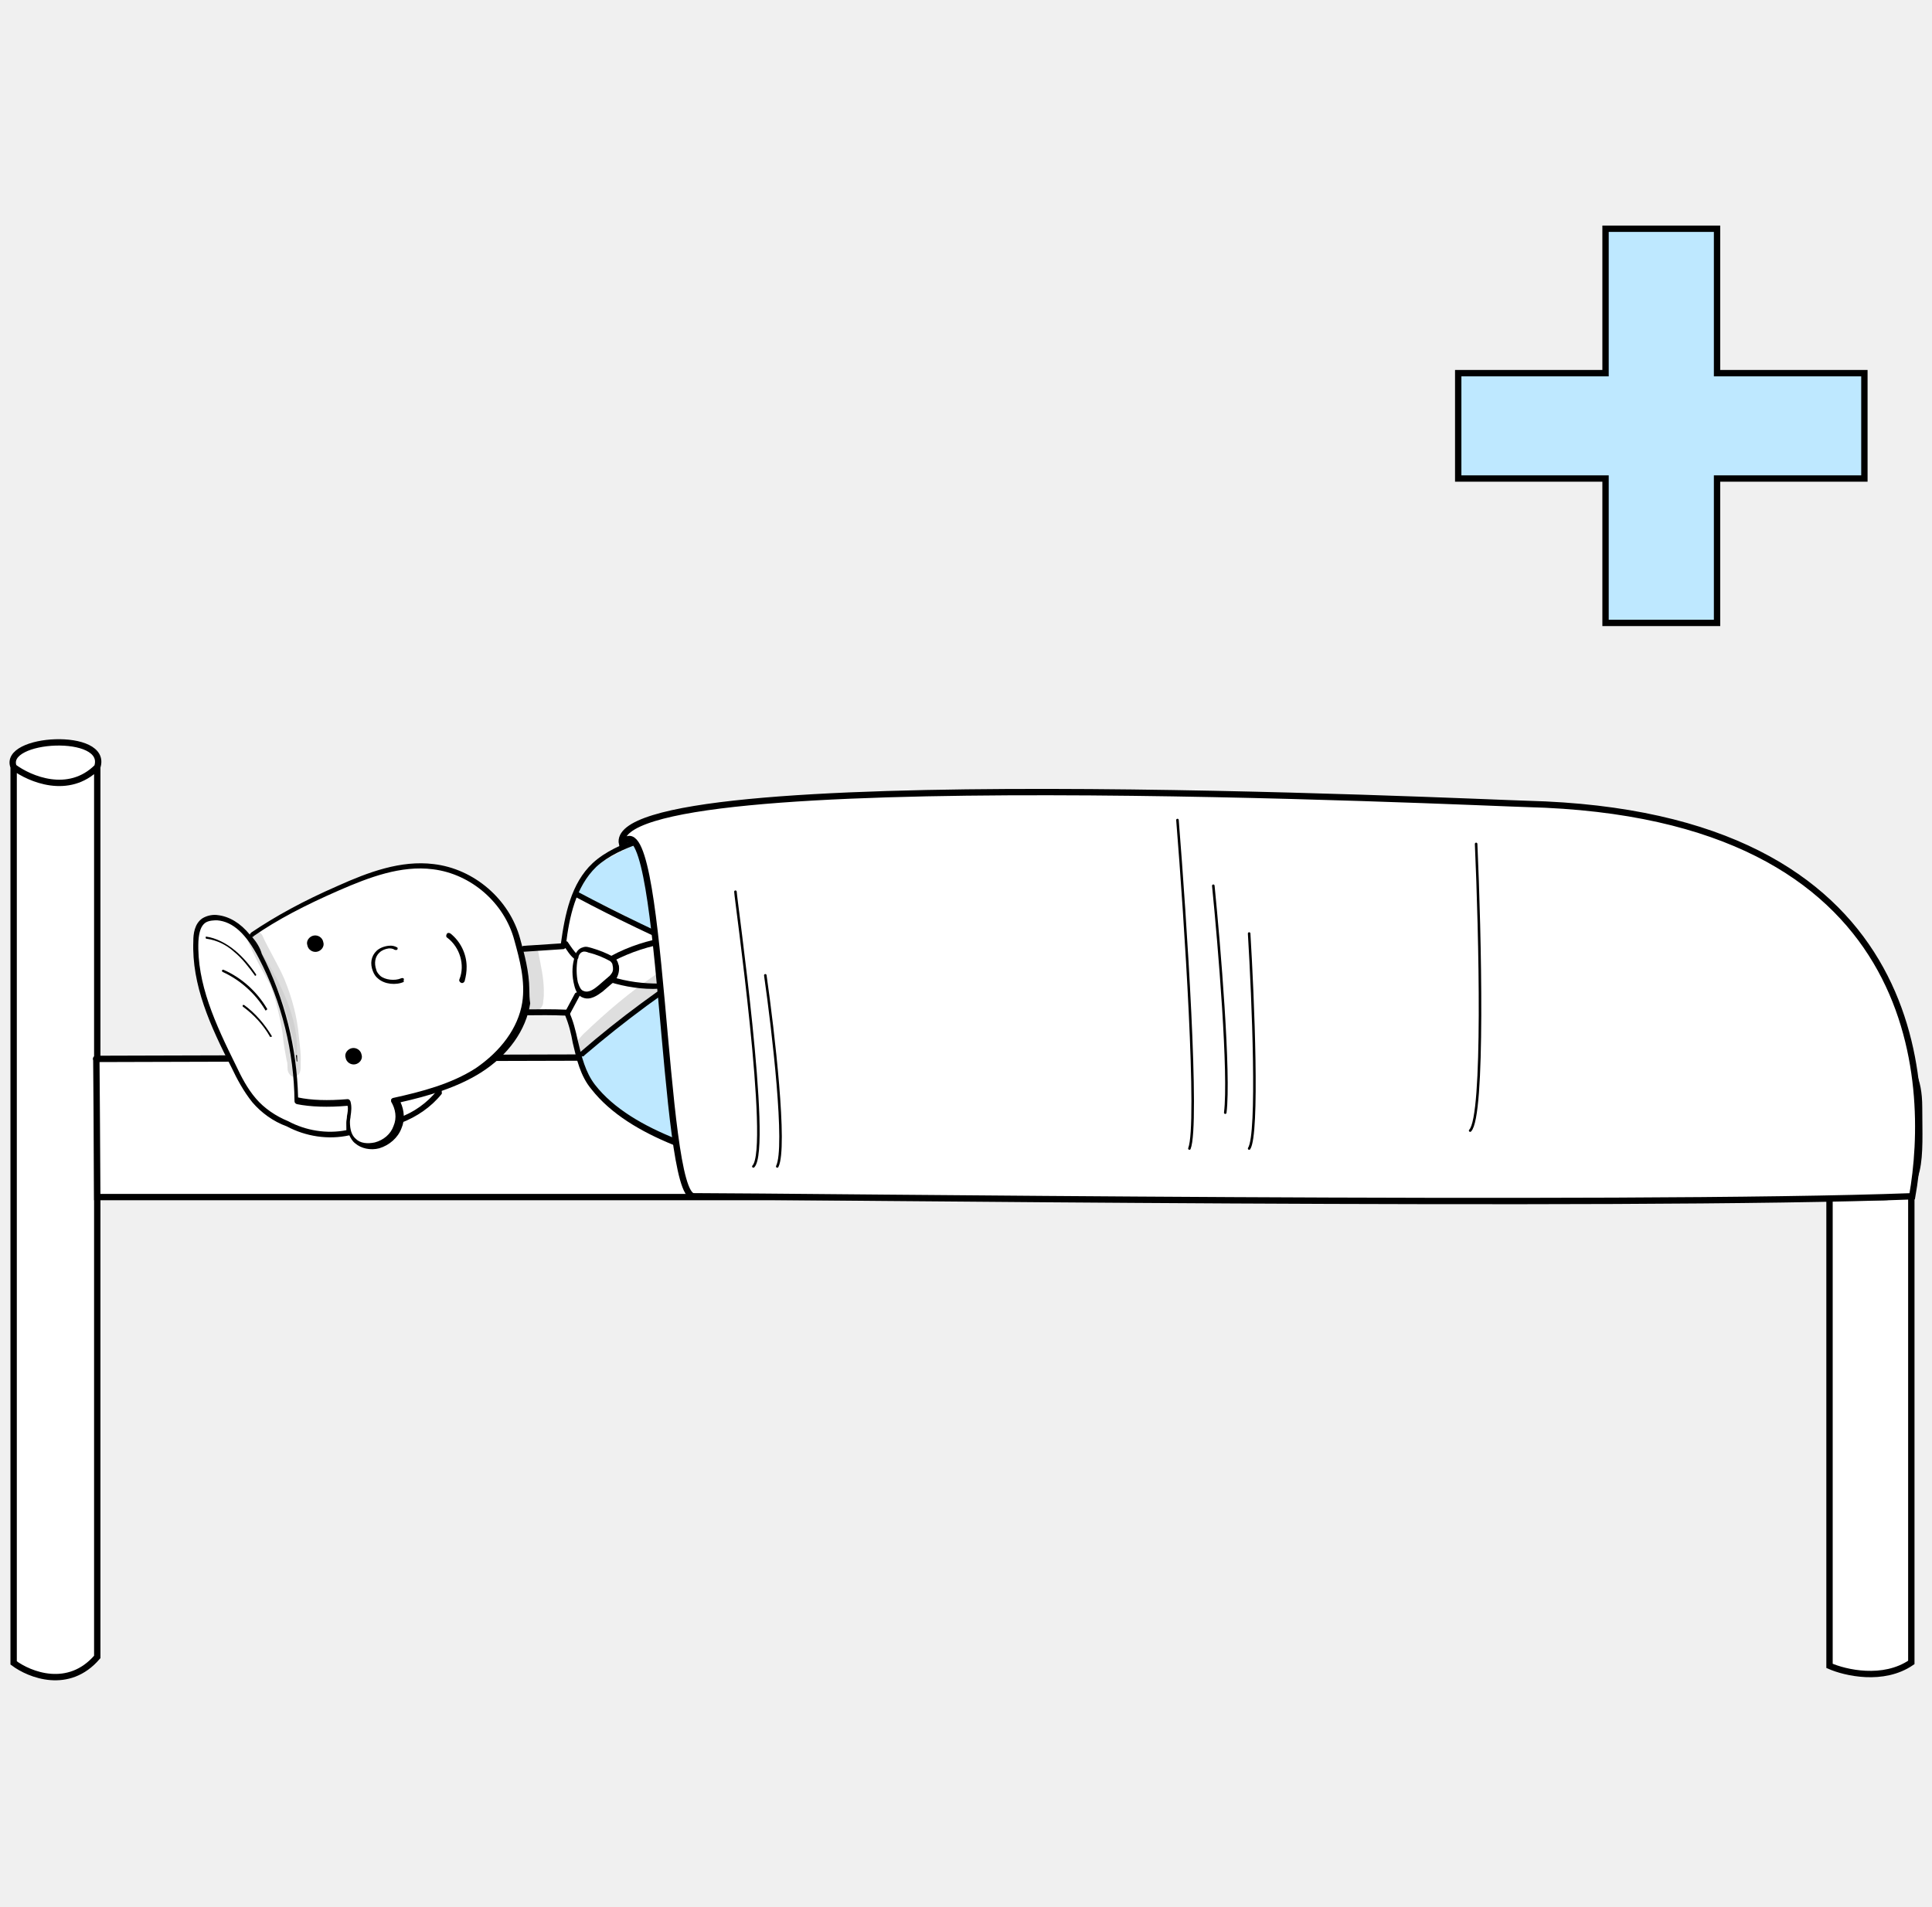
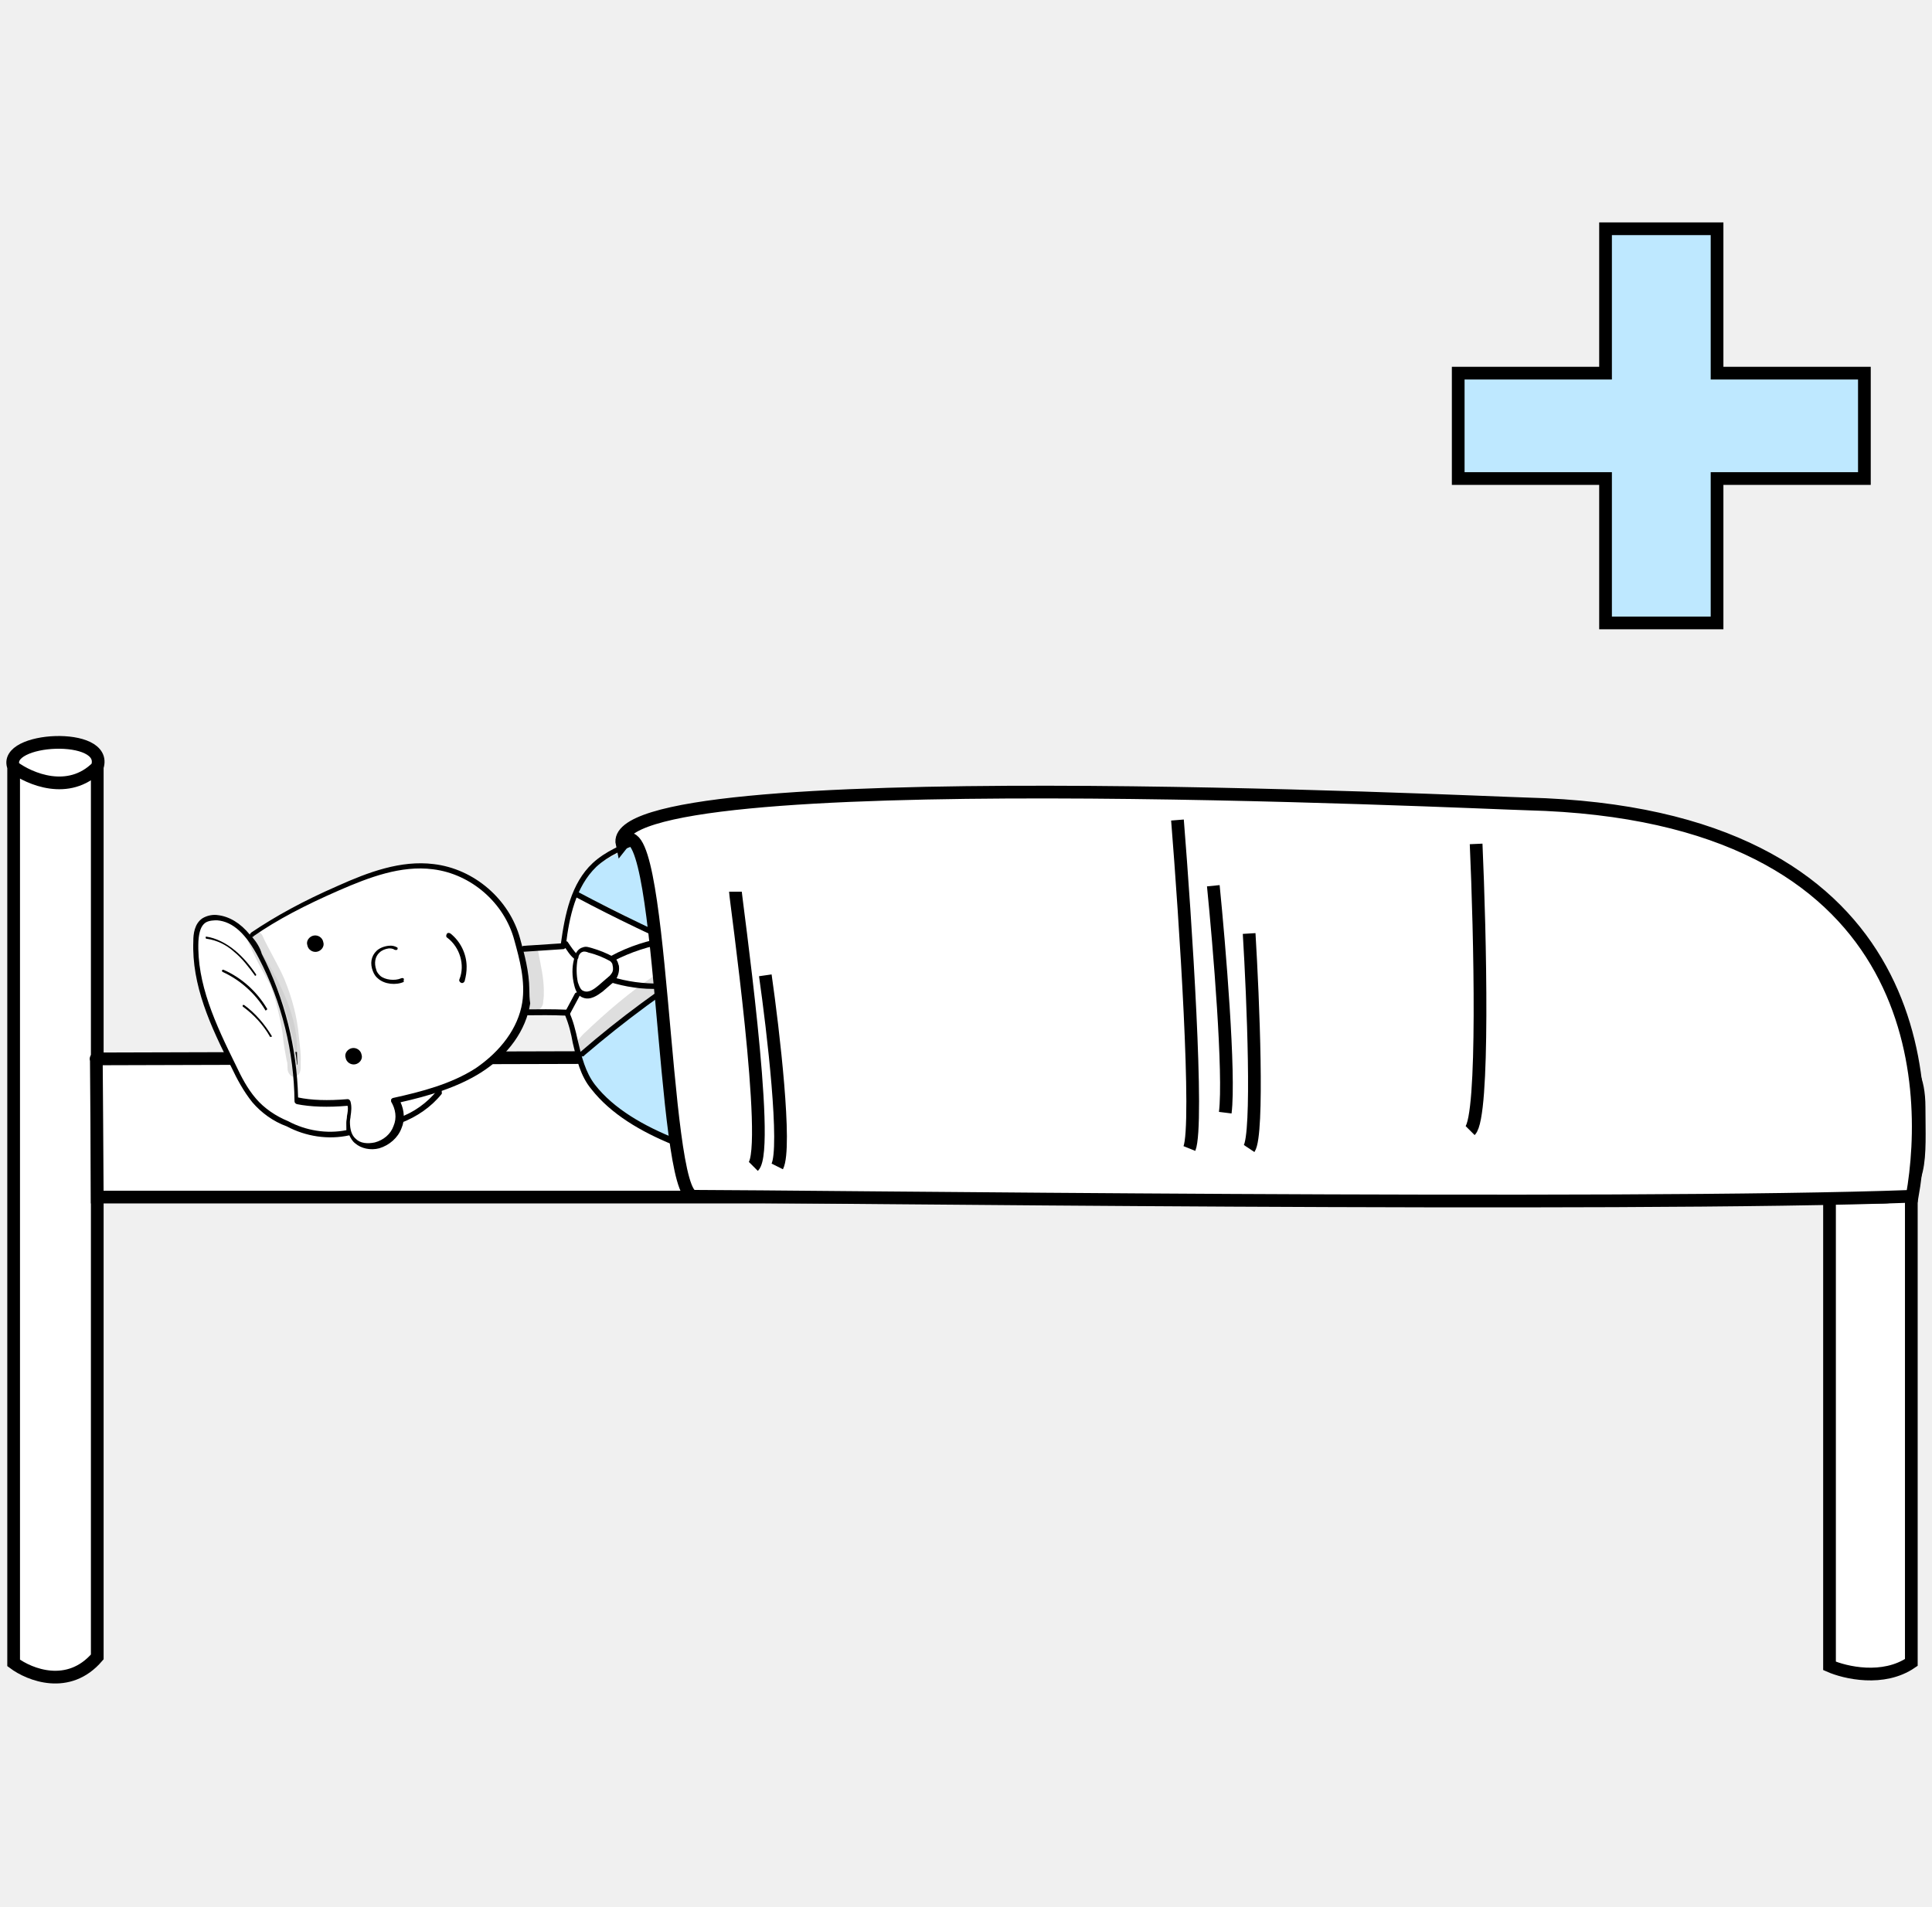
<svg xmlns="http://www.w3.org/2000/svg" width="152" height="150" viewBox="0 0 152 150" fill="none">
-   <path d="M135.089 18H126.316V29.362H114.725V37.654H126.316V49.016H135.089V37.654H146.681V29.362H135.089V18Z" fill="#BEE8FF" stroke="black" stroke-width="0.5" stroke-linecap="round" />
+   <path d="M135.089 18H126.316V29.362H114.725V37.654H126.316V49.016H135.089V37.654H146.681V29.362H135.089V18Z" fill="#BEE8FF" stroke="black" strokeWidth="0.5" strokeLinecap="round" />
  <path d="M1.073 60.357C0.132 58.007 8.592 57.537 7.652 60.357V130.378C5.397 133.009 2.327 131.788 1.073 130.848V60.357Z" fill="white" />
-   <path d="M1.073 60.357C2.326 61.296 5.397 62.612 7.652 60.357M1.073 60.357C0.132 58.007 8.592 57.537 7.652 60.357M1.073 60.357V130.848C2.327 131.788 5.397 133.009 7.652 130.378C7.652 126.994 7.652 82.287 7.652 60.357" stroke="black" stroke-width="0.5" stroke-linecap="round" />
+   <path d="M1.073 60.357C2.326 61.296 5.397 62.612 7.652 60.357M1.073 60.357C0.132 58.007 8.592 57.537 7.652 60.357M1.073 60.357V130.848C2.327 131.788 5.397 133.009 7.652 130.378C7.652 126.994 7.652 82.287 7.652 60.357" stroke="black" strokeWidth="0.5" strokeLinecap="round" />
  <path d="M143.937 90.547C143.016 89.195 151.292 88.925 150.373 90.547V130.811C148.167 132.324 145.163 131.622 143.937 131.081V90.547Z" fill="white" />
-   <path d="M143.937 90.547C145.163 91.087 148.166 91.844 150.373 90.547M143.937 90.547C143.016 89.195 151.292 88.925 150.373 90.547M143.937 90.547V131.081C145.163 131.622 148.167 132.324 150.373 130.811C150.373 128.865 150.373 103.157 150.373 90.547" stroke="black" stroke-width="0.5" stroke-linecap="round" />
-   <path d="M7.579 83.322C7.579 83.322 7.652 92.939 7.652 94.193H148.164C151.382 94.193 150.984 90.932 150.984 87.144C150.984 82.382 148.007 83.071 146.754 82.914C103.206 83.071 4.195 83.322 7.579 83.322Z" fill="white" stroke="black" stroke-width="0.5" stroke-linecap="round" />
+   <path d="M143.937 90.547C145.163 91.087 148.166 91.844 150.373 90.547M143.937 90.547C143.016 89.195 151.292 88.925 150.373 90.547M143.937 90.547V131.081C145.163 131.622 148.167 132.324 150.373 130.811C150.373 128.865 150.373 103.157 150.373 90.547" stroke="black" strokeWidth="0.5" strokeLinecap="round" />
+   <path d="M7.579 83.322C7.579 83.322 7.652 92.939 7.652 94.193H148.164C151.382 94.193 150.984 90.932 150.984 87.144C150.984 82.382 148.007 83.071 146.754 82.914C103.206 83.071 4.195 83.322 7.579 83.322Z" fill="white" stroke="black" strokeWidth="0.5" strokeLinecap="round" />
  <path d="M45.583 82.979C46.004 84.951 47.45 86.621 49.119 87.765C50.788 88.91 52.738 89.587 54.63 90.264C56.179 90.829 57.784 91.393 59.333 91.958C60.993 92.231 62.71 92.561 64.37 92.834C65.514 92.996 66.659 93.217 67.742 92.915C68.824 92.612 69.786 91.731 70.175 90.738C71.189 89.391 71.685 87.642 71.552 85.958C73.839 86.108 76.182 86.083 78.349 85.711C78.8 79.836 77.938 73.975 76.962 68.116C75.989 67.952 75.017 67.846 73.988 67.799C73.39 70.653 72.963 73.505 72.652 76.473C71.1 75.675 69.549 74.878 67.999 74.081C67.941 74.023 67.826 74.025 67.769 74.025C67.655 74.026 67.541 74.086 67.428 74.145C66.35 74.854 65.04 75.275 63.669 75.289C62.74 73.846 61.868 72.403 61.051 70.842C58.812 69.761 56.629 68.68 54.445 67.483C54.436 66.611 54.484 65.739 54.817 64.805C52.537 65.353 50.318 66.19 48.273 67.316C47.592 67.672 46.967 68.027 46.402 68.615C45.893 69.143 45.444 69.845 45.395 70.659C48.783 72.309 52.172 73.959 55.561 75.666C52.098 77.795 48.755 80.388 45.583 82.979Z" fill="#BEE8FF" />
  <path d="M110.769 83.276C111.627 83.383 112.428 83.433 113.285 83.423C113.456 83.421 113.627 83.42 113.741 83.36C114.139 83.182 114.191 82.658 114.186 82.251C114.176 81.263 114.223 80.275 114.212 79.287C114.205 78.648 114.256 78.008 114.135 77.37C113.453 77.784 112.946 78.429 112.668 79.129C112.332 79.83 112.17 80.645 112.064 81.402C111.607 81.407 111.207 81.411 110.75 81.416C110.756 81.997 110.763 82.636 110.769 83.276Z" fill="#BEE8FF" />
  <path d="M110.676 73.98C111.534 74.087 112.334 74.137 113.191 74.127C113.362 74.126 113.534 74.124 113.647 74.064C114.045 73.886 114.097 73.362 114.093 72.956C114.082 71.968 114.129 70.979 114.118 69.991C114.112 69.352 114.162 68.712 114.041 68.074C113.36 68.488 112.852 69.133 112.574 69.833C112.239 70.534 112.076 71.35 111.97 72.106C111.513 72.111 111.113 72.115 110.656 72.12C110.663 72.759 110.669 73.399 110.676 73.98Z" fill="#BEE8FF" />
  <path d="M77.483 69.389C88.563 68.981 99.65 69.328 110.63 70.374C110.643 71.594 110.598 72.757 110.669 73.977C101.122 73.439 91.527 73.773 81.77 74.981C82.296 76.022 81.681 77.307 82.206 78.289C89.87 79.08 97.477 79.871 105.134 80.08C107.02 80.06 108.906 80.156 110.678 80.254C110.75 81.648 110.708 83.101 110.494 84.44C108.214 84.929 105.869 84.664 103.581 84.455C95.289 83.73 86.896 84.168 78.568 85.477C78.72 83.615 78.7 81.756 78.452 79.898C78.33 79.144 78.208 78.448 78.143 77.751C77.77 74.849 78.139 71.939 77.483 69.389Z" fill="white" />
  <path d="M67.201 74.384C67.234 72.117 66.41 69.859 64.793 68.191C64.737 68.366 64.452 68.369 64.28 68.312C64.108 68.256 63.934 68.084 63.763 68.085C63.592 68.087 63.366 68.322 63.481 68.437C63.195 68.382 62.851 68.269 62.565 68.214C62.45 68.157 62.335 68.159 62.222 68.218C62.108 68.277 62.109 68.394 62.111 68.568C62.124 69.788 63.221 70.823 63.176 71.986C62.887 71.698 62.712 71.293 62.536 70.946C62.361 70.6 62.071 70.196 61.671 70.142C61.614 70.142 61.557 70.143 61.442 70.144C61.329 70.204 61.33 70.32 61.388 70.436C61.578 72.177 62.679 73.618 63.779 74.943C63.836 75.001 63.836 75.001 63.894 75.058C63.951 75.058 64.008 75.057 64.066 75.057C65.207 74.986 66.29 74.742 67.201 74.384Z" fill="white" />
  <path d="M55.785 75.377C52.173 74.195 49.174 71.554 45.219 70.375C44.833 71.6 44.56 72.823 44.461 74.277C43.32 74.464 42.179 74.592 40.748 74.317C40.156 72.405 39.166 70.614 37.554 69.469C35.942 68.323 33.882 67.938 31.884 68.134C29.944 68.329 28.066 69.046 26.246 69.879C23.973 70.95 21.815 72.193 19.657 73.495C21.342 76.092 23.085 78.863 23.346 81.883C23.361 83.335 23.434 84.788 23.564 86.297C23.565 86.414 23.567 86.588 23.682 86.645C23.797 86.702 23.912 86.759 24.026 86.757C25.169 86.803 26.313 86.908 27.456 86.954C27.52 87.592 27.299 88.292 27.42 88.93C27.717 90.031 29.263 90.364 30.171 89.715C31.077 89.007 31.292 87.727 31.052 86.625C33.105 86.254 35.099 85.71 36.916 84.703C38.734 83.695 40.317 82.167 41.154 80.299C41.266 80.065 41.378 79.831 41.605 79.713C41.719 79.653 41.833 79.652 42.005 79.708C42.634 79.76 43.262 79.753 43.834 79.805C44.006 79.803 44.177 79.802 44.349 79.916C44.579 80.03 44.697 80.319 44.814 80.609C45.05 81.362 45.344 82.114 45.581 82.867C48.925 80.332 52.155 77.857 55.785 75.377Z" fill="white" />
  <path d="M15.594 72.895C15.874 72.369 16.557 72.13 17.186 72.181C17.701 72.234 18.274 72.46 18.678 72.805C18.966 73.034 19.198 73.322 19.43 73.668C22.211 77.3 23.575 81.994 23.509 86.528C24.77 86.921 26.142 87.023 27.453 86.776C27.177 87.651 27.36 88.695 27.882 89.445C26.167 89.405 24.452 89.307 22.846 88.685C21.24 88.063 19.799 86.916 19.097 85.354C17.763 83.45 17.054 81.249 16.346 79.106C15.814 77.485 15.34 75.862 15.322 74.177C15.317 73.712 15.37 73.305 15.594 72.895Z" fill="white" />
  <path d="M31.054 86.563C31.852 86.438 32.593 86.256 33.333 85.957C33.617 85.838 33.959 85.718 34.245 85.773C34.193 86.297 33.798 86.766 33.403 87.177C33.065 87.588 32.611 87.941 32.098 88.005C31.584 88.01 31.123 87.666 31.003 87.145C30.943 86.855 30.94 86.564 31.054 86.563Z" fill="white" />
  <path d="M31.774 77.085C31.774 77.05 31.774 77.05 31.773 77.015C31.727 76.946 31.637 76.947 31.548 76.983C31.055 77.197 30.288 77.101 29.924 76.791C29.788 76.654 29.651 76.516 29.604 76.308C29.419 75.788 29.503 75.265 29.86 74.949C30.038 74.773 30.307 74.665 30.577 74.628C30.712 74.626 30.892 74.624 31.028 74.727C31.119 74.761 31.209 74.76 31.253 74.725C31.298 74.655 31.297 74.585 31.252 74.551C31.07 74.449 30.845 74.382 30.575 74.419C30.215 74.458 29.856 74.601 29.633 74.812C29.188 75.234 29.104 75.826 29.335 76.415C29.428 76.658 29.565 76.865 29.747 77.002C30.247 77.449 31.148 77.544 31.776 77.259C31.73 77.19 31.774 77.12 31.774 77.085Z" fill="black" />
  <path d="M36.712 76.046C36.701 75.058 36.234 74.075 35.427 73.444C35.312 73.387 35.198 73.388 35.142 73.505C35.086 73.622 35.087 73.738 35.202 73.795C36.181 74.54 36.596 75.931 36.151 77.04C36.095 77.156 36.153 77.272 36.268 77.329C36.383 77.386 36.497 77.327 36.553 77.21C36.663 76.802 36.716 76.453 36.712 76.046Z" fill="black" />
  <path d="M41.645 77.85C41.63 76.455 41.273 75.122 40.917 73.847C40.084 70.776 37.317 68.364 34.113 67.991C31.539 67.67 28.978 68.627 26.59 69.698C23.86 70.89 21.702 72.075 19.773 73.374C19.717 73.433 19.66 73.492 19.661 73.55C18.908 72.628 18.046 72.114 17.131 72.007C16.787 71.953 16.331 72.016 15.933 72.253C15.309 72.666 15.204 73.481 15.21 74.062C15.075 77.493 16.538 80.732 18.23 84.027C18.639 84.894 19.163 85.876 19.858 86.741C20.552 87.547 21.474 88.235 22.563 88.63C24.057 89.428 25.831 89.7 27.484 89.334C27.601 89.565 27.718 89.796 27.948 89.968C28.409 90.37 29.154 90.536 29.837 90.355C30.635 90.114 31.314 89.525 31.591 88.767C31.87 88.124 31.805 87.37 31.513 86.733C33.679 86.246 35.957 85.582 37.83 84.4C39.986 83.04 41.393 81.049 41.714 78.953C41.653 78.605 41.649 78.198 41.645 77.85ZM19.834 73.722C19.891 73.722 19.948 73.721 19.948 73.663C21.819 72.365 23.978 71.237 26.708 70.046C29.04 69.033 31.543 68.077 34.06 68.399C37.092 68.773 39.688 71.07 40.461 73.968C40.877 75.475 41.353 77.213 41.085 78.902C40.763 80.881 39.411 82.697 37.426 84.055C35.497 85.296 33.161 85.902 30.938 86.391C30.881 86.391 30.824 86.45 30.768 86.509C30.768 86.567 30.769 86.625 30.77 86.683C31.119 87.261 31.24 87.957 30.961 88.599C30.74 89.241 30.173 89.712 29.49 89.893C28.92 90.016 28.348 89.964 28.001 89.619C27.655 89.332 27.536 88.868 27.53 88.287C27.528 88.112 27.584 87.938 27.582 87.821C27.636 87.472 27.689 87.065 27.57 86.659C27.512 86.543 27.454 86.486 27.34 86.487C25.798 86.62 24.484 86.576 23.453 86.354C23.355 82.461 22.399 78.577 20.591 75.051C20.472 74.587 20.181 74.126 19.834 73.722ZM27.345 87.01C27.405 87.242 27.351 87.533 27.297 87.824C27.299 87.999 27.243 88.174 27.245 88.348C27.247 88.58 27.249 88.755 27.251 88.929C25.712 89.236 24.052 88.963 22.673 88.222C21.698 87.826 20.777 87.196 20.14 86.447C19.446 85.641 18.98 84.716 18.57 83.849C16.936 80.553 15.474 77.372 15.61 74.058C15.659 73.302 15.825 72.835 16.166 72.599C16.449 72.421 16.849 72.417 17.078 72.415C18.336 72.518 19.375 73.495 20.366 75.402C22.174 78.87 23.129 82.754 23.171 86.648C23.172 86.764 23.23 86.821 23.345 86.878C24.432 87.099 25.804 87.143 27.345 87.01Z" fill="black" />
  <path d="M34.76 85.947C34.759 85.889 34.759 85.83 34.701 85.773C34.586 85.716 34.472 85.717 34.415 85.776C33.626 86.772 32.549 87.539 31.353 87.959C31.24 88.018 31.184 88.135 31.242 88.251C31.3 88.366 31.415 88.423 31.529 88.364C32.781 87.886 33.915 87.118 34.761 86.063C34.761 86.063 34.761 86.005 34.76 85.947Z" fill="black" />
  <path d="M24.686 73.615C24.344 73.676 24.062 74.028 24.18 74.375C24.241 74.724 24.586 74.952 24.928 74.891C25.27 74.829 25.552 74.477 25.434 74.13C25.374 73.782 25.028 73.553 24.686 73.615Z" fill="black" />
  <path d="M27.698 82.472C27.356 82.534 27.074 82.885 27.192 83.233C27.253 83.581 27.598 83.81 27.94 83.748C28.282 83.686 28.564 83.335 28.446 82.987C28.385 82.639 28.04 82.41 27.698 82.472Z" fill="black" />
  <path d="M44.576 74.447C44.575 74.389 44.575 74.389 44.576 74.447C44.575 74.331 44.459 74.216 44.345 74.217L41.205 74.425C41.091 74.426 40.978 74.543 40.979 74.66C40.98 74.776 41.096 74.891 41.21 74.89L44.35 74.682C44.464 74.623 44.577 74.563 44.576 74.447Z" fill="black" />
  <path d="M71.883 84.563C71.87 83.343 71.745 82.356 71.563 81.37C71.263 79.978 69.095 74.887 67.658 74.089C67.428 73.975 67.257 73.977 67.029 74.037C65.493 74.635 64.581 74.819 63.953 74.883C63.212 75.008 63.164 75.938 63.114 76.578C63.115 76.694 63.116 76.81 63.06 76.927C62.747 79.72 62.608 82.686 62.591 86.522C61.104 86.363 59.903 86.26 58.702 86.156C57.444 86.053 56.186 85.951 54.585 85.793C54.471 85.794 54.357 85.854 54.358 85.97C54.359 86.086 54.418 86.202 54.532 86.201C56.133 86.358 57.392 86.461 58.65 86.564C59.907 86.667 61.166 86.77 62.767 86.927C62.824 86.926 62.881 86.926 62.938 86.867C62.994 86.808 62.993 86.75 62.993 86.692C63.008 82.74 63.147 79.716 63.46 76.865C63.459 76.749 63.457 76.632 63.513 76.516C63.563 75.817 63.614 75.236 64.014 75.232C64.698 75.108 65.667 74.923 67.204 74.326C67.261 74.325 67.375 74.324 67.433 74.382C68.639 75.008 70.747 79.81 71.106 81.375C71.346 82.419 71.472 83.58 71.431 85.033C71.395 87.01 71.124 88.466 70.51 89.751C69.784 91.328 68.481 92.446 67.057 92.81C65.576 93.174 63.972 92.784 62.596 92.392C62.023 92.224 61.393 92.056 60.706 91.889C56.352 90.773 49.764 89.157 46.81 85.353C46.057 84.373 45.759 83.155 45.459 81.88C45.279 81.068 45.1 80.314 44.749 79.563C44.691 79.505 44.634 79.448 44.577 79.448C43.491 79.402 42.405 79.413 41.377 79.424C41.263 79.425 41.15 79.543 41.151 79.659C41.152 79.775 41.268 79.89 41.382 79.889C42.41 79.878 43.438 79.867 44.467 79.914C44.76 80.609 44.94 81.362 45.061 82.058C45.361 83.334 45.66 84.668 46.528 85.704C49.598 89.624 55.957 91.242 60.654 92.413C61.341 92.58 61.972 92.747 62.545 92.916C63.92 93.308 65.639 93.755 67.234 93.331C68.773 92.966 70.188 91.73 70.97 90.036C71.585 88.751 71.911 87.178 71.889 85.145C71.887 84.97 71.885 84.796 71.883 84.563Z" fill="black" />
  <path d="M54.766 64.924C54.766 64.924 54.765 64.866 54.766 64.924C54.706 64.75 54.592 64.693 54.477 64.695C53.053 65.058 51.572 65.481 50.206 65.96C48.954 66.439 47.646 66.976 46.627 67.916C44.93 69.504 44.442 71.95 44.124 74.278C44.125 74.394 44.184 74.51 44.298 74.509C44.412 74.508 44.526 74.448 44.525 74.332C44.787 72.179 45.276 69.791 46.916 68.204C47.878 67.322 49.129 66.786 50.325 66.366C51.691 65.887 53.114 65.465 54.539 65.101C54.653 65.1 54.767 65.04 54.766 64.924Z" fill="black" />
  <path d="M67.371 74.206L67.365 73.683C67.365 73.683 67.365 73.683 67.364 73.625C67.245 73.161 67.24 72.696 67.178 72.232C67.175 71.941 67.114 71.535 66.882 71.247C66.525 69.914 65.827 68.701 64.788 67.724C64.73 67.666 64.673 67.667 64.616 67.668C64.559 67.668 64.502 67.669 64.445 67.728C64.332 67.845 64.276 67.962 64.278 68.136C64.047 67.906 63.759 67.677 63.416 67.622C63.358 67.623 63.244 67.624 63.188 67.683C63.075 67.8 63.02 67.975 63.021 68.091C62.675 67.805 62.331 67.692 61.989 67.812C61.932 67.812 61.876 67.929 61.82 67.988C61.714 68.803 62.064 69.496 62.414 70.19C62.532 70.48 62.649 70.711 62.766 71C62.708 70.885 62.65 70.827 62.649 70.711C62.416 70.306 62.01 69.788 61.381 69.678C61.267 69.679 61.153 69.739 61.154 69.855C60.935 70.729 61.174 71.715 61.87 72.753C62.103 73.1 62.392 73.445 62.624 73.791C62.971 74.195 63.319 74.656 63.552 75.118C63.611 75.234 63.725 75.233 63.839 75.173C63.952 75.114 63.951 74.998 63.893 74.882C63.602 74.362 63.254 73.959 62.907 73.498C62.675 73.152 62.386 72.864 62.154 72.518C61.748 71.941 61.338 71.015 61.443 70.142C61.787 70.255 62.019 70.601 62.193 70.89C62.252 71.006 62.31 71.121 62.369 71.295C62.544 71.642 62.661 71.931 62.95 72.219C63.008 72.276 63.123 72.333 63.179 72.274C63.236 72.274 63.292 72.157 63.349 72.098C63.398 71.342 63.048 70.648 62.755 69.954C62.462 69.318 62.171 68.74 62.221 68.158C62.564 68.154 62.854 68.558 63.028 68.789C63.608 69.596 64.074 70.463 64.484 71.389C64.542 71.504 64.657 71.561 64.771 71.502C64.885 71.443 64.94 71.326 64.882 71.21C64.644 70.341 64.293 69.531 63.771 68.781C63.538 68.435 63.422 68.203 63.477 68.028C63.764 68.142 63.995 68.43 64.227 68.66C64.632 69.237 65.039 69.814 65.388 70.449C65.447 70.565 65.561 70.622 65.675 70.562C65.789 70.503 65.844 70.386 65.786 70.271L64.913 68.711C64.854 68.537 64.795 68.421 64.737 68.306C65.603 69.168 66.185 70.208 66.484 71.426C66.485 71.484 66.485 71.484 66.542 71.541C66.716 71.714 66.719 72.004 66.722 72.295C66.727 72.76 66.789 73.224 66.909 73.746L66.914 74.269C66.915 74.385 67.031 74.5 67.145 74.499C67.259 74.44 67.372 74.322 67.371 74.206Z" fill="black" />
  <path d="M78.634 85.769C78.633 85.653 78.517 85.537 78.403 85.539C76.405 85.676 74.006 85.76 71.892 85.724C71.778 85.725 71.665 85.843 71.666 85.959C71.667 86.075 71.782 86.19 71.897 86.189C74.011 86.225 76.41 86.141 78.465 86.003C78.522 86.002 78.635 85.885 78.634 85.769Z" fill="black" />
  <path d="M78.831 82.511C78.828 82.22 78.825 81.988 78.823 81.755C78.488 77.168 78.04 72.581 77.477 68.053C77.476 67.937 77.361 67.88 77.304 67.881C76.161 67.835 75.132 67.73 74.102 67.624L74.047 67.858L74.05 68.09L74.047 67.858L74.05 68.09C75.022 68.196 75.995 68.302 77.081 68.348C77.642 72.818 78.09 77.346 78.367 81.877C78.439 83.271 78.288 85.248 78.181 85.889C78.182 86.005 78.241 86.121 78.355 86.12C78.469 86.118 78.583 86.059 78.582 85.943C78.746 85.302 78.845 83.848 78.831 82.511Z" fill="black" />
  <path d="M56.127 75.432C56.127 75.432 56.126 75.374 56.127 75.432C56.125 75.316 56.068 75.259 56.011 75.259C52.05 73.5 48.604 71.851 45.502 70.198C45.387 70.141 45.273 70.201 45.217 70.317C45.161 70.434 45.22 70.55 45.335 70.607C48.322 72.203 51.653 73.794 55.499 75.497C52.037 77.684 48.749 80.102 45.692 82.75C45.578 82.809 45.58 82.984 45.695 83.041C45.754 83.156 45.925 83.154 45.981 83.038C49.151 80.331 52.552 77.795 56.129 75.607C56.071 75.549 56.127 75.49 56.127 75.432Z" fill="black" />
  <path d="M48.706 76.207C48.705 76.091 48.704 75.974 48.645 75.859C48.585 75.569 48.412 75.396 48.239 75.282C47.722 74.997 47.148 74.77 46.575 74.602C46.346 74.546 46.117 74.433 45.832 74.552C45.604 74.612 45.264 74.849 45.157 75.489C44.992 76.13 44.999 76.827 45.178 77.523C45.298 78.045 45.53 78.391 45.874 78.504C46.448 78.73 47.015 78.317 47.412 78.022L48.091 77.434C48.261 77.316 48.431 77.14 48.542 76.906C48.654 76.672 48.709 76.439 48.706 76.207ZM48.015 75.633C48.072 75.69 48.188 75.805 48.189 75.922C48.249 76.153 48.251 76.386 48.139 76.561C48.026 76.737 47.913 76.855 47.743 76.973L47.064 77.561C46.781 77.796 46.327 78.15 45.926 77.98C45.697 77.924 45.579 77.635 45.461 77.287C45.341 76.707 45.334 76.068 45.442 75.486C45.497 75.253 45.608 74.961 45.836 74.9C45.95 74.841 46.179 74.897 46.294 74.954C46.981 75.121 47.497 75.348 48.015 75.633Z" fill="black" />
  <path d="M52.856 73.951C52.856 73.951 52.855 73.893 52.856 73.951C52.854 73.777 52.739 73.72 52.625 73.722C51.028 73.971 49.49 74.452 48.07 75.223C47.956 75.282 47.901 75.399 47.959 75.515C48.017 75.63 48.132 75.687 48.246 75.628C49.609 74.916 51.09 74.435 52.63 74.186C52.8 74.126 52.857 74.068 52.856 73.951Z" fill="black" />
  <path d="M52.152 77.621C52.151 77.505 52.035 77.39 51.921 77.391C50.607 77.405 49.349 77.244 48.088 76.851C47.973 76.794 47.859 76.853 47.803 76.97C47.747 77.087 47.806 77.202 47.92 77.259C49.182 77.653 50.555 77.871 51.868 77.799C52.097 77.854 52.153 77.737 52.152 77.621Z" fill="black" />
  <path d="M45.504 75.311C45.503 75.253 45.503 75.195 45.445 75.138C45.156 74.85 44.924 74.504 44.692 74.158C44.633 74.042 44.519 74.043 44.406 74.103C44.292 74.162 44.293 74.278 44.352 74.394C44.584 74.74 44.817 75.144 45.162 75.431C45.221 75.547 45.392 75.545 45.448 75.428C45.505 75.428 45.505 75.37 45.504 75.311Z" fill="black" />
  <path d="M45.643 78.273C45.643 78.215 45.584 78.1 45.527 78.1C45.412 78.043 45.299 78.103 45.242 78.161L44.458 79.623C44.402 79.74 44.46 79.855 44.518 79.913C44.633 79.969 44.747 79.91 44.803 79.852L45.587 78.39C45.587 78.332 45.643 78.273 45.643 78.273Z" fill="black" />
  <path d="M110.863 70.144C110.862 70.028 110.746 69.913 110.689 69.913C99.427 69.219 88.285 69.163 77.43 69.104C77.315 69.105 77.202 69.223 77.204 69.339C77.205 69.455 77.32 69.57 77.435 69.569C88.176 69.629 99.317 69.685 110.465 70.38C110.469 70.671 110.472 71.02 110.476 71.368C110.485 72.182 110.437 73.112 110.445 73.81C101.299 73.384 91.764 73.95 82.514 74.455L81.886 74.462C81.829 74.463 81.772 74.463 81.715 74.522C81.659 74.581 81.659 74.639 81.66 74.697C81.662 74.929 81.666 75.278 81.727 75.626C81.794 76.555 81.805 77.659 81.87 78.356C81.871 78.472 81.986 78.529 82.043 78.529C91.482 79.649 101.03 80.303 110.457 80.377C110.462 80.784 110.467 81.307 110.473 81.83C110.482 82.702 110.491 83.573 110.498 84.213C108.044 84.413 105.356 84.209 102.783 84.004C101.067 83.848 99.295 83.751 97.582 83.769C94.668 83.742 91.7 84.064 88.903 84.326L78.744 85.305C78.63 85.307 78.517 85.424 78.576 85.54C78.577 85.656 78.692 85.771 78.806 85.712L88.966 84.79C91.819 84.527 94.73 84.264 97.644 84.233C99.3 84.215 101.073 84.371 102.788 84.469C105.475 84.673 108.22 84.876 110.731 84.617C110.845 84.616 110.901 84.499 110.9 84.441C110.95 83.743 110.94 82.755 110.93 81.825C110.924 81.244 110.917 80.663 110.912 80.198C110.912 80.14 110.911 80.082 110.854 80.024C110.796 79.967 110.739 79.967 110.682 79.968C101.254 79.894 91.706 79.24 82.267 78.119C82.203 77.423 82.192 76.377 82.126 75.564C82.123 75.273 82.12 75.041 82.118 74.808L82.575 74.803C91.882 74.298 101.475 73.789 110.678 74.214C110.735 74.214 110.792 74.213 110.848 74.154C110.905 74.096 110.904 74.037 110.904 73.979C110.84 73.341 110.885 72.236 110.876 71.364C110.871 70.899 110.866 70.434 110.863 70.144Z" fill="black" />
  <path d="M114.565 80.16C114.555 79.172 114.43 78.186 114.249 77.258C114.248 77.2 114.19 77.142 114.133 77.085C114.075 77.027 114.018 77.028 113.961 77.086C113.279 77.384 112.886 78.086 112.606 78.612C112.158 79.488 111.824 80.306 111.776 81.12C111.49 81.065 111.204 81.068 110.862 81.129C110.748 81.131 110.635 81.248 110.693 81.364C110.694 81.48 110.81 81.595 110.923 81.536C111.265 81.474 111.609 81.528 111.895 81.584C111.952 81.583 112.009 81.582 112.066 81.523C112.122 81.465 112.122 81.407 112.121 81.349C112.17 80.593 112.447 79.718 112.951 78.782C113.175 78.373 113.455 77.847 113.909 77.552C114.151 78.828 114.165 80.165 114.066 81.618C114.013 81.968 114.017 82.317 113.907 82.725C113.907 82.783 113.852 82.899 113.795 82.958C113.682 83.076 113.454 83.136 113.283 83.138C112.769 83.143 112.311 83.09 111.796 83.037C111.51 82.982 111.167 82.986 110.824 82.932C110.71 82.933 110.596 82.992 110.597 83.108C110.598 83.225 110.657 83.34 110.771 83.339C111.172 83.393 111.457 83.39 111.743 83.445C112.258 83.498 112.773 83.55 113.287 83.545C113.573 83.542 113.915 83.48 114.141 83.245C114.254 83.128 114.253 83.011 114.309 82.895C114.418 82.487 114.471 82.079 114.468 81.731C114.577 81.264 114.571 80.683 114.565 80.16Z" fill="black" />
  <path d="M114.467 70.918C114.457 69.93 114.332 68.943 114.151 68.015C114.15 67.957 114.093 67.9 114.035 67.842C113.977 67.785 113.92 67.785 113.864 67.844C113.181 68.142 112.789 68.844 112.509 69.37C112.061 70.246 111.727 71.063 111.678 71.878C111.392 71.823 111.106 71.826 110.764 71.887C110.65 71.888 110.537 72.006 110.595 72.122C110.597 72.238 110.712 72.353 110.826 72.293C111.168 72.232 111.511 72.286 111.797 72.341C111.855 72.341 111.912 72.34 111.968 72.281C112.025 72.223 112.024 72.165 112.023 72.106C112.073 71.35 112.349 70.476 112.853 69.54C113.077 69.131 113.357 68.605 113.811 68.31C114.053 69.586 114.068 70.922 113.969 72.376C113.915 72.726 113.919 73.074 113.809 73.482C113.81 73.54 113.754 73.657 113.697 73.716C113.584 73.833 113.356 73.894 113.185 73.896C112.671 73.901 112.213 73.848 111.699 73.795C111.412 73.74 111.07 73.744 110.726 73.689C110.612 73.691 110.498 73.75 110.5 73.866C110.501 73.982 110.559 74.098 110.673 74.097C111.074 74.151 111.36 74.148 111.646 74.203C112.161 74.255 112.675 74.308 113.189 74.303C113.475 74.299 113.817 74.238 114.043 74.003C114.156 73.885 114.155 73.769 114.211 73.652C114.321 73.244 114.374 72.837 114.37 72.488C114.479 71.964 114.473 71.441 114.467 70.918Z" fill="black" />
  <g opacity="0.129">
    <path d="M41.364 78.494C41.361 78.204 41.358 77.913 41.354 77.565C41.353 77.448 41.352 77.39 41.351 77.274C41.35 77.216 41.292 77.1 41.291 76.984C41.114 76.463 40.937 75.942 40.874 75.361C40.815 75.187 40.869 74.954 40.925 74.779C41.204 74.195 42.176 74.301 42.355 74.939C42.536 75.925 42.776 76.91 42.786 77.898C42.789 78.189 42.792 78.479 42.738 78.77C42.741 79.003 42.685 79.178 42.516 79.354C41.894 80 40.971 79.196 41.364 78.494Z" fill="black" />
  </g>
  <g opacity="0.129">
    <path d="M22.807 84.559C22.517 84.213 22.687 84.037 22.566 83.399C22.566 83.399 22.625 83.631 22.567 83.515C22.446 82.877 22.325 82.239 22.261 81.601C22.256 81.078 21.654 78.236 21.188 77.369C20.721 76.502 20.256 75.694 19.847 74.826C19.729 74.479 19.439 74.133 19.493 73.784C19.602 73.26 20.4 73.135 20.634 73.597C21.16 74.754 21.857 75.851 22.384 77.066C22.971 78.513 23.387 80.019 23.518 81.587C23.582 82.284 23.704 82.98 23.654 83.62C23.657 83.969 23.72 84.491 23.322 84.67C23.209 84.787 22.923 84.732 22.807 84.559Z" fill="black" />
  </g>
  <g opacity="0.129">
    <path d="M45.235 82.343C45.288 81.936 45.628 81.7 45.854 81.406C47.833 79.526 49.419 78.172 51.574 76.696C52.084 76.284 52.651 75.871 53.161 75.517C52.874 75.404 52.645 75.29 52.358 75.177C52.243 75.12 52.071 75.064 51.955 74.89C51.549 74.372 52.17 73.668 52.688 74.011C53.32 74.353 53.377 74.352 53.894 74.579C54.123 74.635 54.353 74.749 54.582 74.862C55.098 74.973 55.391 75.726 54.825 76.139C53.688 76.674 52.668 77.498 51.589 78.149C49.887 79.271 48.812 80.271 47.227 81.624C46.945 81.918 46.661 82.153 46.379 82.447C46.096 82.741 46.324 82.68 45.926 82.859C45.642 83.036 45.239 82.75 45.235 82.343Z" fill="black" />
  </g>
  <g opacity="0.129">
    <path d="M63.836 75.288C63.147 75.005 63.364 73.898 64.107 73.949C64.621 73.943 65.362 73.761 66.216 73.519C66.727 73.224 67.36 73.624 67.195 74.207C67.141 74.498 66.8 74.676 66.516 74.795C66.231 74.914 65.377 75.214 64.636 75.338C64.407 75.282 64.123 75.402 63.836 75.288Z" fill="black" />
  </g>
  <g opacity="0.129">
    <path d="M66.034 93.399C65.69 93.287 65.514 92.882 65.682 92.531C65.85 92.239 66.249 92.177 66.534 92.057C66.591 92.057 66.647 91.998 66.762 91.997C66.818 91.938 66.932 91.879 67.102 91.761C67.385 91.525 67.951 91.054 68.459 90.409C69.192 89.53 69.531 89.178 69.976 88.01C70.31 87.193 70.799 84.863 70.737 84.341C70.78 83.062 70.602 82.424 70.478 81.554C70.238 80.394 69.712 79.353 69.301 78.254C69.183 77.906 68.951 77.56 69.004 77.21C69.055 76.629 69.911 76.561 70.032 77.141C70.445 78.416 71.029 79.572 71.385 80.847C71.564 81.6 71.573 82.356 71.694 83.052C71.817 83.864 71.712 84.679 71.663 85.493C71.56 86.541 71.4 87.647 70.954 88.639C70.841 88.815 70.787 89.048 70.674 89.224C70.789 89.281 70.847 89.396 70.849 89.512C70.909 89.802 70.74 90.037 70.628 90.27C70.405 90.738 70.123 91.147 69.784 91.5C69.105 92.088 68.253 92.562 67.4 92.92C67.286 92.979 67.173 93.039 67.059 93.098C66.718 93.276 66.377 93.454 66.034 93.399Z" fill="black" />
  </g>
  <g opacity="0.129">
    <path d="M78.225 84.785C78.109 84.612 78.107 84.38 78.162 84.205C78.269 83.564 78.215 83.798 78.265 83.158C78.417 81.354 78.284 79.554 78.093 77.754C77.961 76.07 77.772 74.387 77.639 72.645C77.572 71.716 77.456 71.484 77.272 70.382C77.213 70.15 77.097 69.977 77.151 69.744C77.2 68.93 78.399 68.859 78.578 69.612C78.816 70.482 78.997 71.41 79.121 72.28C79.308 73.731 79.266 75.243 79.396 76.694C79.469 78.205 79.6 79.773 79.559 81.284C79.461 82.796 79.406 82.971 79.308 84.542C79.257 85.123 78.516 85.247 78.225 84.785Z" fill="black" />
  </g>
  <path d="M20.153 76.68C19.689 75.988 19.11 75.296 18.476 74.78C17.785 74.206 16.981 73.808 16.237 73.7C16.18 73.7 16.18 73.7 16.18 73.758C16.181 73.874 16.239 73.874 16.296 73.873C17.04 73.982 17.786 74.323 18.421 74.897C19.055 75.413 19.576 76.105 20.04 76.74C20.04 76.798 20.098 76.797 20.154 76.738C20.154 76.738 20.154 76.738 20.153 76.68Z" fill="black" />
  <path d="M21.032 79.405C21.032 79.347 21.032 79.347 21.032 79.405C20.218 78.019 19.006 76.928 17.571 76.303C17.514 76.304 17.514 76.304 17.458 76.363C17.458 76.421 17.458 76.421 17.516 76.478C18.894 77.103 20.105 78.195 20.861 79.465C20.862 79.523 20.919 79.523 20.976 79.464C21.032 79.405 21.032 79.405 21.032 79.405Z" fill="black" />
  <path d="M21.403 81.555C20.822 80.573 20.07 79.709 19.206 79.079C19.149 79.079 19.149 79.079 19.092 79.08C19.092 79.138 19.092 79.138 19.093 79.196C19.957 79.826 20.708 80.632 21.232 81.556C21.233 81.615 21.29 81.614 21.346 81.555C21.404 81.613 21.403 81.555 21.403 81.555Z" fill="black" />
-   <path d="M54.575 94.131C52.046 94.131 52.227 62.174 48.938 66.406C47.526 59.825 116.126 63.156 120.151 63.258C151.383 64.054 152.026 85.199 150.443 94.131C127.972 94.973 62.095 94.131 54.575 94.131Z" fill="white" stroke="black" stroke-width="0.5" stroke-linecap="round" />
-   <path d="M57.861 70.165C57.861 70.635 60.681 90.372 59.271 91.782M60.211 76.744C60.838 81.13 61.903 90.278 61.151 91.782M92.637 64.525C93.264 72.358 94.329 88.492 93.577 90.372M95.457 69.695C95.927 74.394 96.772 84.545 96.397 87.552M98.276 73.454C98.59 78.624 99.028 89.244 98.276 90.372M116.134 66.405C116.447 73.454 116.792 87.835 115.664 88.962" stroke="black" stroke-width="0.2" stroke-linecap="round" />
+   <path d="M54.575 94.131C52.046 94.131 52.227 62.174 48.938 66.406C47.526 59.825 116.126 63.156 120.151 63.258C151.383 64.054 152.026 85.199 150.443 94.131C127.972 94.973 62.095 94.131 54.575 94.131Z" fill="white" stroke="black" strokeWidth="0.5" strokeLinecap="round" />
+   <path d="M57.861 70.165C57.861 70.635 60.681 90.372 59.271 91.782M60.211 76.744C60.838 81.13 61.903 90.278 61.151 91.782M92.637 64.525C93.264 72.358 94.329 88.492 93.577 90.372M95.457 69.695C95.927 74.394 96.772 84.545 96.397 87.552M98.276 73.454C98.59 78.624 99.028 89.244 98.276 90.372M116.134 66.405C116.447 73.454 116.792 87.835 115.664 88.962" stroke="black" strokeWidth="0.2" strokeLinecap="round" />
</svg>
